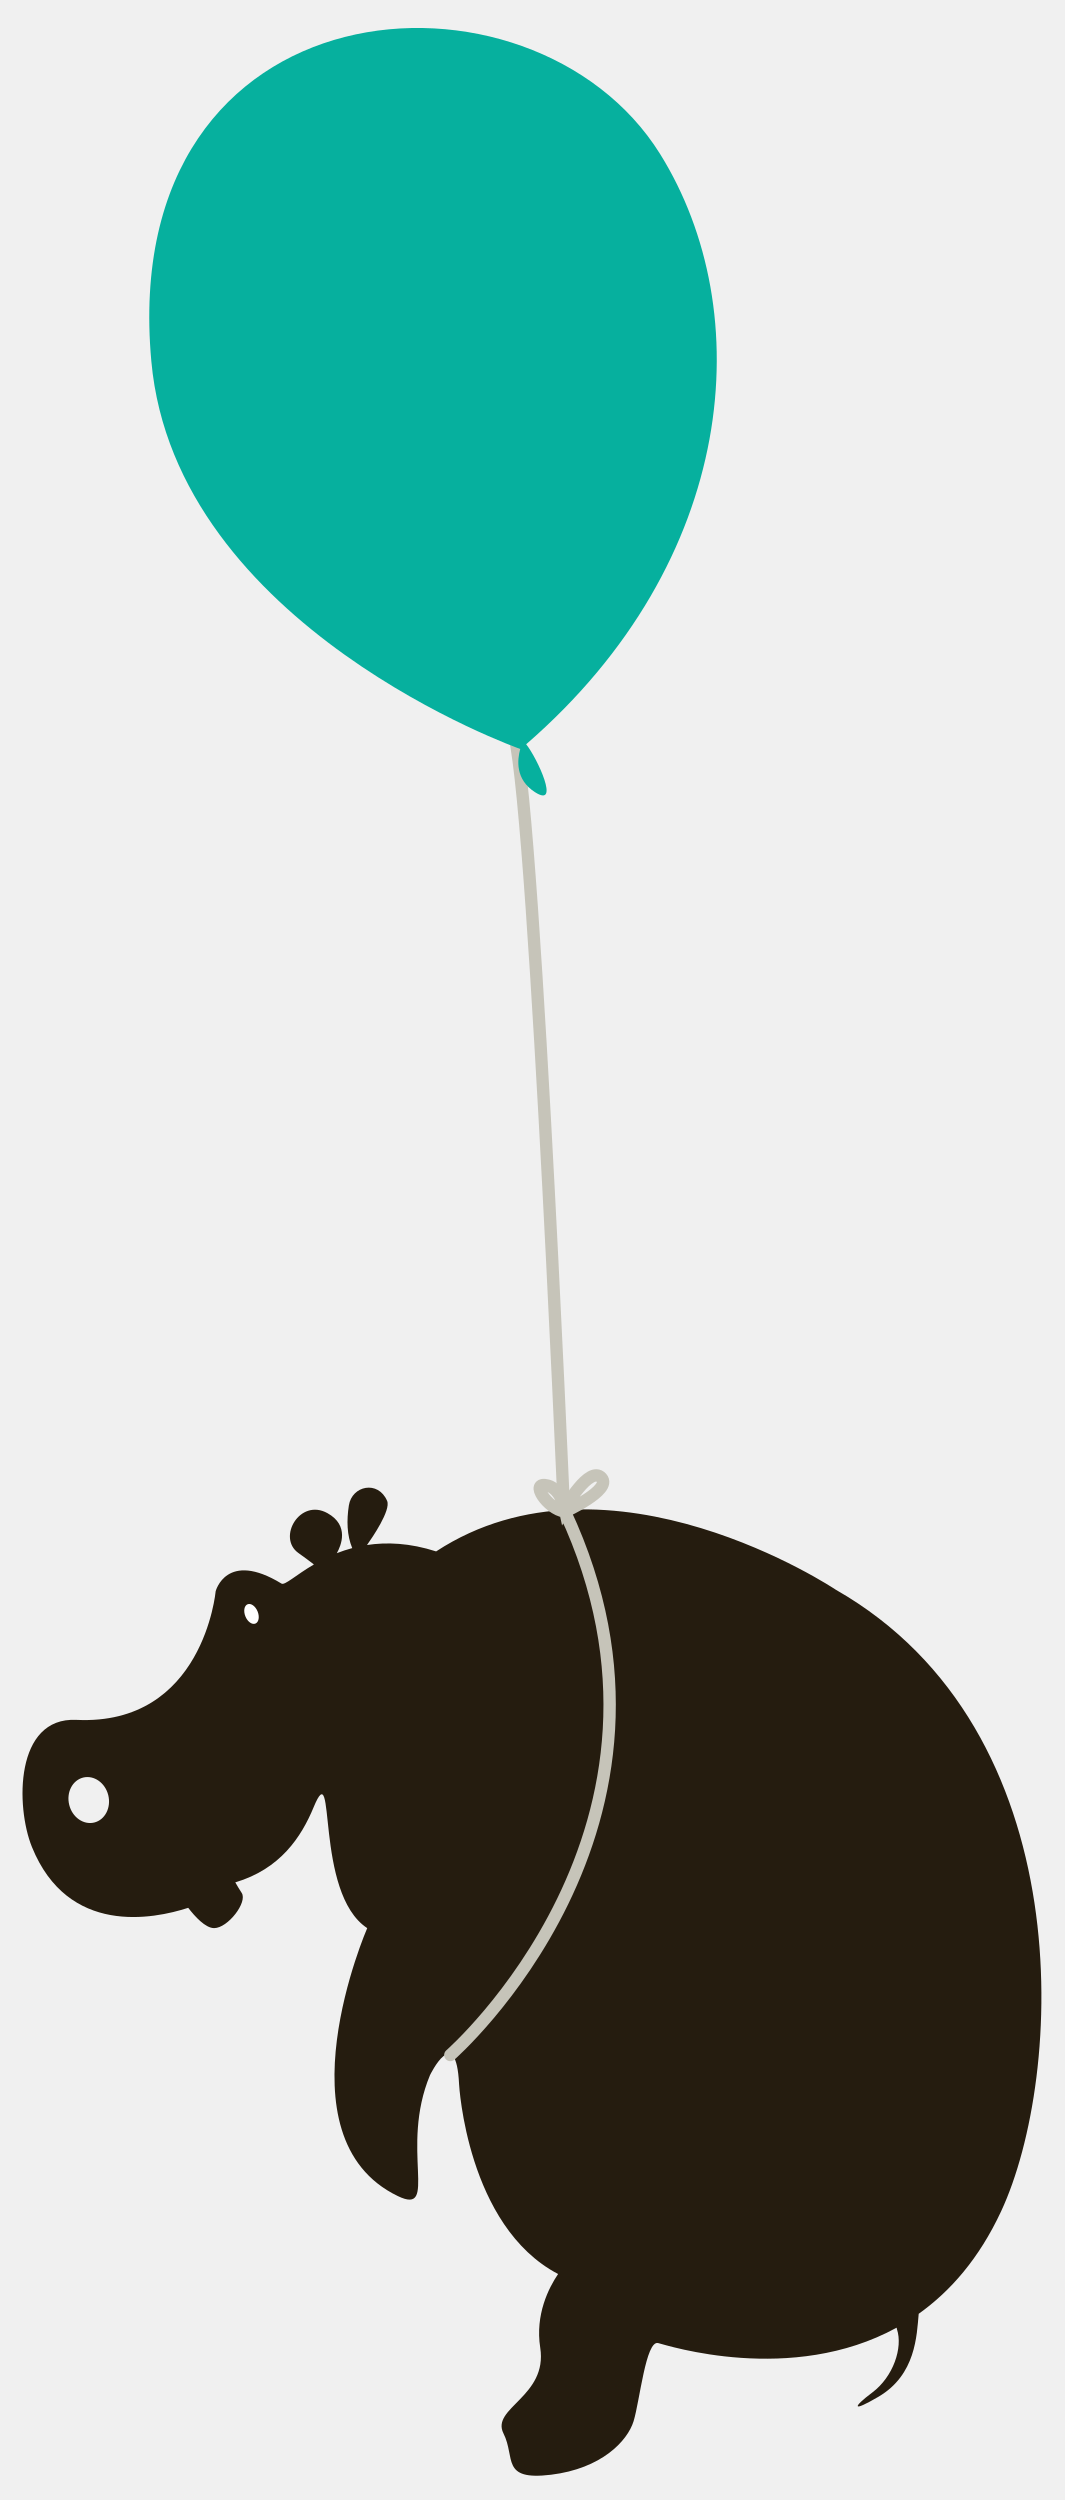
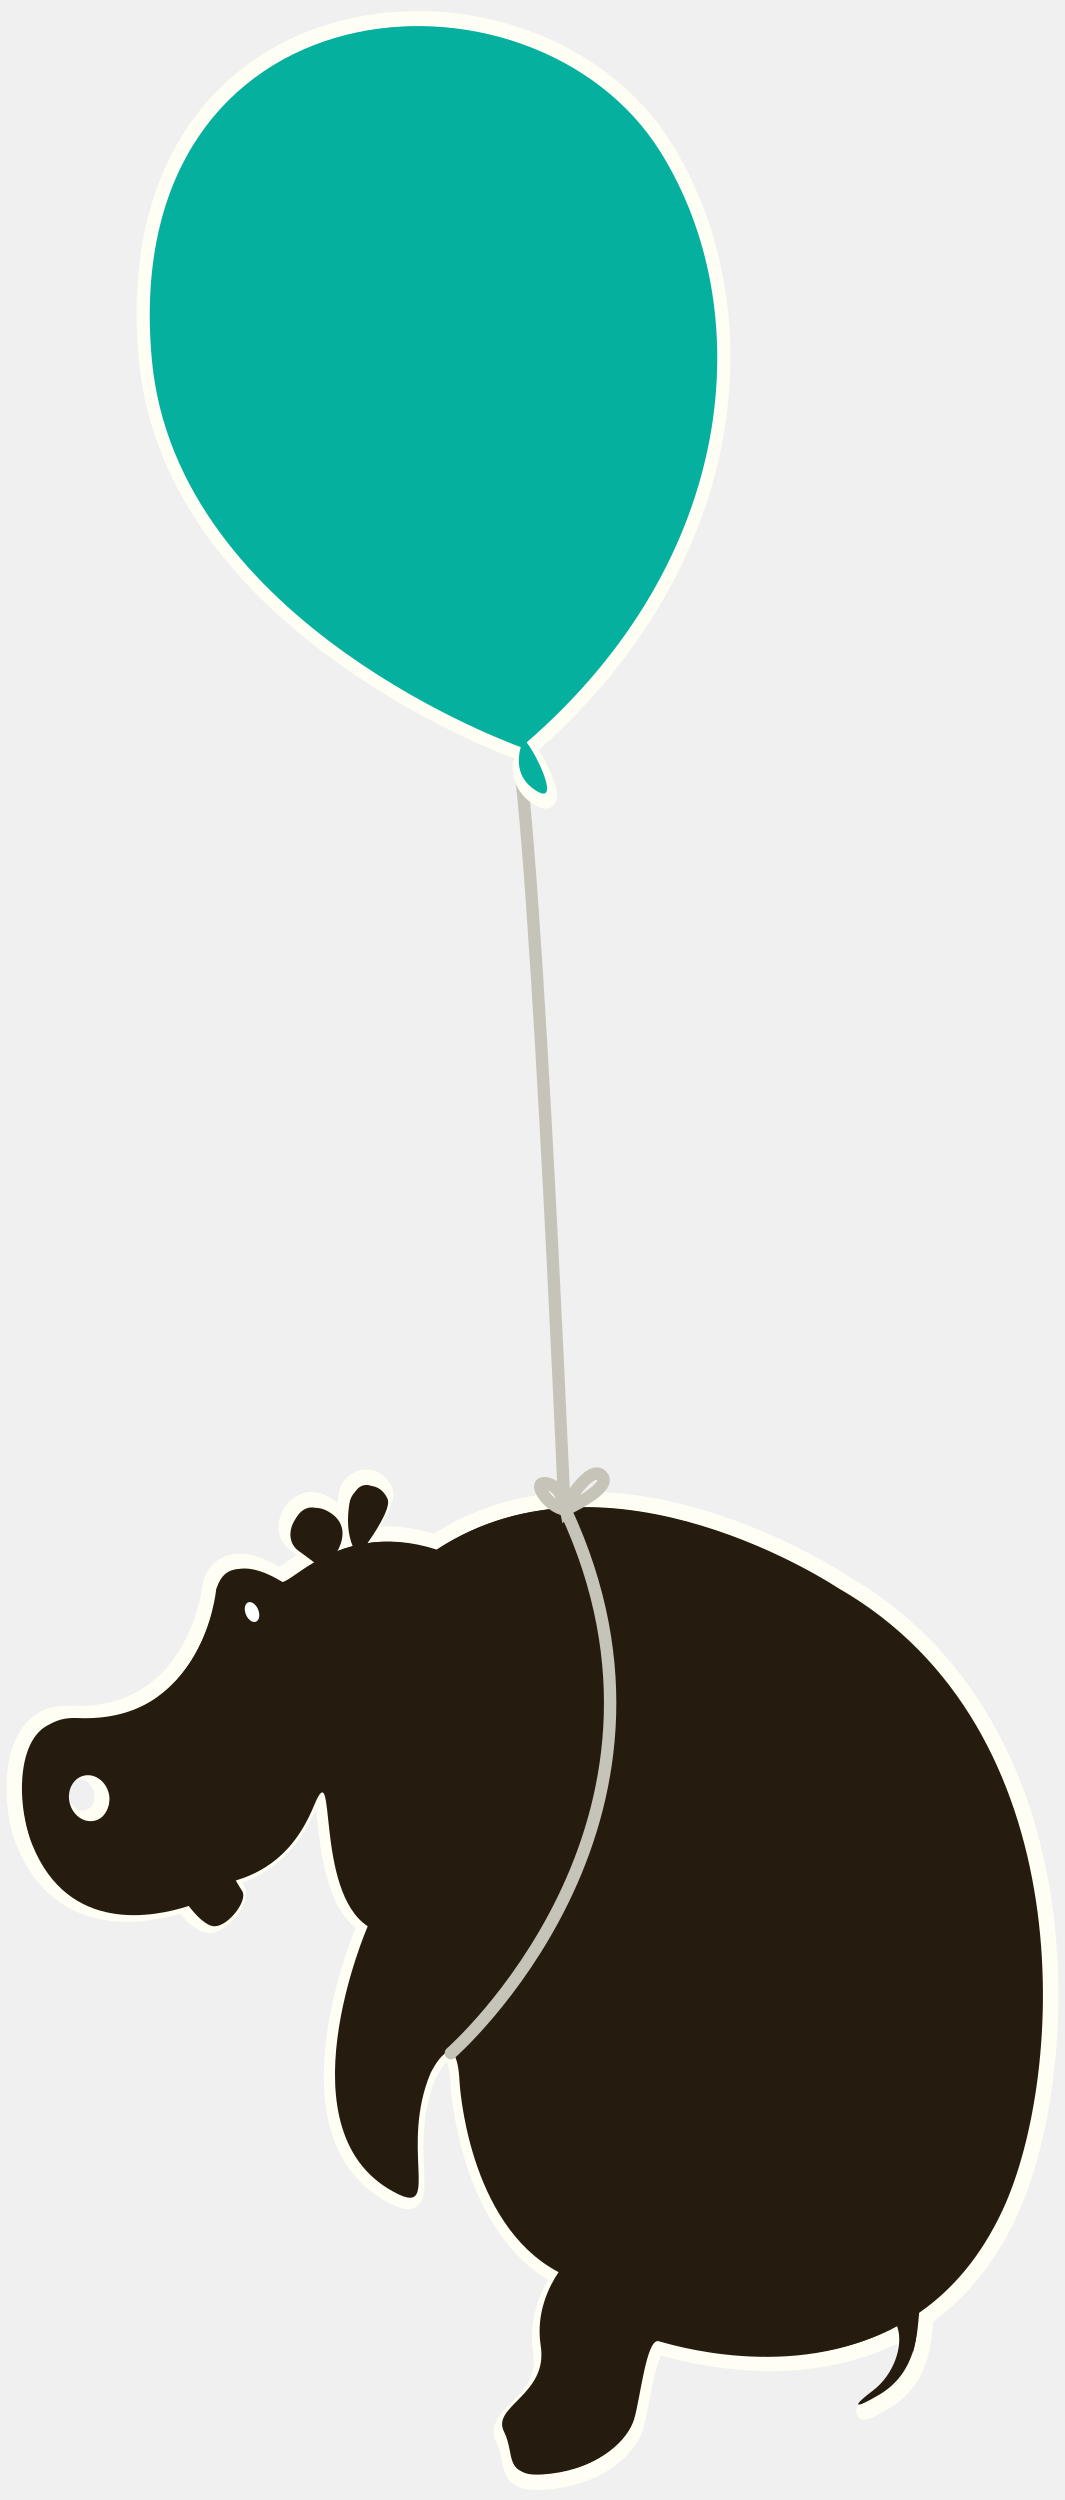
- <svg xmlns="http://www.w3.org/2000/svg" version="1.1" baseProfile="tiny" id="Layer_1" x="0px" y="0px" width="34.451px" height="80.878px" viewBox="116.829 -87.323 34.451 80.878" xml:space="preserve">
-   <path fill="#251C0F" d="M143.867-35.894c0,0-7.331-4.904-12.929-1.239c-0.853-0.275-1.598-0.304-2.236-0.207  c0.168-0.236,0.779-1.127,0.651-1.427c-0.29-0.677-1.139-0.496-1.238,0.148c-0.074,0.48-0.065,0.96,0.109,1.379  c-0.176,0.047-0.342,0.103-0.498,0.164c0.135-0.24,0.415-0.896-0.304-1.295c-0.892-0.495-1.635,0.793-0.941,1.288  c0.211,0.151,0.376,0.273,0.503,0.372c-0.591,0.347-0.941,0.684-1.048,0.619c-1.784-1.09-2.13,0.248-2.13,0.248  s-0.396,4.359-4.507,4.161c-1.989-0.096-1.966,2.805-1.437,4.112c1.169,2.883,3.93,2.334,5.056,1.968  c0.213,0.277,0.555,0.657,0.838,0.657c0.446,0,1.09-0.842,0.892-1.139c-0.072-0.109-0.144-0.23-0.207-0.341  c1.456-0.433,2.136-1.467,2.535-2.433c0.747-1.806,0,2.774,1.733,3.913c0,0-2.947,6.773,0.991,8.669  c1.337,0.645,0.05-1.535,1.04-3.913c0,0,0.842-1.733,0.941,0.297c0,0,0.25,4.59,3.203,6.137c-0.305,0.451-0.745,1.315-0.578,2.383  c0.248,1.586-1.606,1.948-1.189,2.774c0.396,0.783-0.099,1.535,1.535,1.337c1.635-0.198,2.477-1.09,2.675-1.734  c0.198-0.644,0.396-2.625,0.793-2.526c0.287,0.072,4.312,1.371,7.716-0.498c0.004,0.017,0.005,0.034,0.011,0.052  c0.198,0.595-0.122,1.538-0.795,2.043c-0.65,0.488-0.679,0.655,0.201,0.137c1.205-0.71,1.233-1.978,1.297-2.681  c1.021-0.726,1.953-1.785,2.665-3.313C151.248-20.143,151.843-31.337,143.867-35.894z M119.878-28.362  c-0.349,0.085-0.712-0.171-0.81-0.572c-0.099-0.402,0.104-0.797,0.453-0.883c0.349-0.085,0.712,0.17,0.811,0.572  C120.43-28.843,120.227-28.448,119.878-28.362z" />
-   <ellipse transform="matrix(-0.9262 0.377 -0.377 -0.9262 227.4705 -114.7408)" fill="#FFFFFF" cx="124.964" cy="-35.11" rx="0.213" ry="0.337" />
-   <path fill="none" stroke="#C6C4B9" stroke-width="0.4" stroke-linecap="round" stroke-miterlimit="10" d="M131.398-20.841  c0,0,8.46-7.397,3.702-17.58c0,0,1.541-0.699,1.189-1.09c-0.387-0.429-1.189,0.982-1.189,0.982s-0.13-0.62-0.547-0.732  c-0.625-0.167-0.015,0.76,0.548,0.839" />
-   <path fill="none" stroke="#C6C4B9" stroke-width="0.4" stroke-linecap="round" stroke-miterlimit="10" d="M135.067-38.596  c0,0-1.074-25.189-1.715-25.189" />
-   <path fill="#06B09E" d="M133.851-63.245c6.868-5.959,7.503-14.001,4.335-19.093c-4.126-6.632-17.59-5.708-16.461,6.704  c0.782,8.606,11.934,12.541,11.934,12.541c-0.096,0.352-0.166,0.985,0.478,1.398C134.966-61.162,134.213-62.791,133.851-63.245z" />
+ <svg xmlns="http://www.w3.org/2000/svg" version="1.1" id="Layer_1" x="0px" y="0px" width="34.451px" height="80.878px" viewBox="0 0 34.451 80.878" enable-background="new 0 0 34.451 80.878" xml:space="preserve">
+   <path fill="#251C0F" stroke="#FFFEF4" stroke-width="0.5" stroke-miterlimit="10" d="M27.224,51.15c0,0-7.457-4.989-13.152-1.26  c-0.868-0.28-1.626-0.309-2.275-0.211c0.171-0.24,0.792-1.146,0.662-1.452c-0.295-0.689-1.159-0.505-1.259,0.151  c-0.075,0.488-0.066,0.977,0.111,1.403c-0.179,0.048-0.348,0.105-0.507,0.167c0.137-0.244,0.422-0.911-0.309-1.317  c-0.907-0.504-1.663,0.807-0.957,1.31c0.215,0.154,0.382,0.278,0.512,0.378c-0.601,0.353-0.957,0.696-1.066,0.63  c-1.815-1.109-2.167,0.252-2.167,0.252s-0.403,4.434-4.585,4.233c-2.023-0.098-2,2.853-1.462,4.183  c1.189,2.933,3.998,2.374,5.143,2.002c0.217,0.282,0.565,0.668,0.852,0.668c0.454,0,1.109-0.857,0.907-1.159  c-0.073-0.111-0.146-0.234-0.211-0.347c1.481-0.44,2.173-1.492,2.579-2.475c0.76-1.837,0,2.822,1.763,3.98  c0,0-2.998,6.89,1.008,8.818c1.36,0.656,0.051-1.561,1.058-3.98c0,0,0.857-1.763,0.957,0.302c0,0,0.254,4.669,3.258,6.243  c-0.31,0.459-0.758,1.338-0.588,2.424c0.252,1.613-1.634,1.982-1.209,2.822c0.403,0.796-0.101,1.561,1.561,1.36  c1.663-0.201,2.52-1.109,2.721-1.764s0.403-2.67,0.807-2.57c0.292,0.073,4.386,1.395,7.849-0.507  c0.004,0.017,0.005,0.035,0.011,0.053c0.201,0.605-0.124,1.565-0.809,2.078c-0.661,0.496-0.691,0.666,0.204,0.139  c1.226-0.722,1.254-2.012,1.319-2.727c1.039-0.739,1.987-1.816,2.711-3.37C34.732,67.173,35.337,55.786,27.224,51.15z M2.821,58.812  c-0.355,0.086-0.724-0.174-0.824-0.582c-0.101-0.409,0.106-0.811,0.461-0.898c0.355-0.086,0.724,0.173,0.825,0.582  C3.383,58.323,3.176,58.725,2.821,58.812z" />
+   <path fill="#251C0F" d="M27.054,51.369c0,0-7.331-4.904-12.929-1.239c-0.853-0.275-1.598-0.304-2.236-0.207  c0.168-0.236,0.779-1.127,0.651-1.427c-0.29-0.677-1.139-0.496-1.238,0.148c-0.074,0.48-0.065,0.96,0.109,1.379  c-0.176,0.047-0.342,0.103-0.498,0.164c0.135-0.24,0.415-0.896-0.304-1.295c-0.892-0.495-1.635,0.793-0.941,1.288  c0.211,0.151,0.376,0.273,0.503,0.372c-0.591,0.347-0.941,0.684-1.048,0.619c-1.784-1.09-2.13,0.248-2.13,0.248  s-0.396,4.359-4.507,4.161c-1.989-0.096-1.966,2.805-1.437,4.112c1.169,2.883,3.93,2.334,5.056,1.968  c0.213,0.277,0.555,0.657,0.838,0.657c0.446,0,1.09-0.842,0.892-1.139c-0.072-0.109-0.144-0.23-0.207-0.341  c1.456-0.433,2.136-1.467,2.535-2.433c0.747-1.806,0,2.774,1.733,3.913c0,0-2.947,6.773,0.991,8.669  c1.337,0.645,0.05-1.535,1.04-3.913c0,0,0.842-1.733,0.941,0.297c0,0,0.25,4.59,3.203,6.137c-0.305,0.451-0.745,1.315-0.578,2.383  c0.248,1.586-1.606,1.948-1.189,2.774c0.396,0.783-0.099,1.535,1.535,1.337c1.635-0.198,2.477-1.09,2.675-1.734  c0.198-0.644,0.396-2.625,0.793-2.526c0.287,0.072,4.312,1.371,7.716-0.498c0.004,0.017,0.005,0.034,0.011,0.052  c0.198,0.595-0.122,1.538-0.795,2.043c-0.65,0.488-0.679,0.655,0.201,0.137c1.205-0.71,1.233-1.978,1.297-2.681  c1.021-0.726,1.953-1.785,2.665-3.313C34.435,67.12,35.03,55.926,27.054,51.369z M3.065,58.901c-0.349,0.085-0.712-0.171-0.81-0.572  c-0.099-0.402,0.104-0.797,0.453-0.883c0.349-0.085,0.712,0.17,0.811,0.572C3.617,58.42,3.414,58.815,3.065,58.901z" />
+   <ellipse transform="matrix(0.377 0.9262 -0.9262 0.377 53.3832 24.9399)" fill="#FFFFFF" cx="8.152" cy="52.152" rx="0.337" ry="0.213" />
+   <path fill="none" stroke="#C6C4B9" stroke-width="0.4" stroke-linecap="round" stroke-miterlimit="10" d="M18.254,48.667  c0,0-1.074-25.189-1.715-25.189" />
+   <path fill="#06B09E" stroke="#FFFEF4" stroke-width="0.5" stroke-miterlimit="10" d="M17.095,24.223  c6.999-6.072,7.646-14.267,4.417-19.456C17.308-1.992,3.588-1.05,4.739,11.598C5.536,20.368,16.9,24.377,16.9,24.377  c-0.098,0.359-0.169,1.004,0.487,1.425C18.232,26.345,17.464,24.685,17.095,24.223z" />
+   <path fill="#06B09E" d="M17.038,24.018c6.868-5.959,7.503-14.001,4.335-19.093c-4.126-6.632-17.59-5.708-16.461,6.704  C5.694,20.235,16.846,24.17,16.846,24.17c-0.096,0.352-0.166,0.985,0.478,1.398C18.153,26.101,17.4,24.472,17.038,24.018z" />
+   <path fill="none" stroke="#C6C4B9" stroke-width="0.4" stroke-linecap="round" stroke-miterlimit="10" d="M14.585,66.422  c0,0,8.46-7.397,3.702-17.58c0,0,1.541-0.699,1.189-1.09c-0.387-0.429-1.189,0.982-1.189,0.982s-0.13-0.62-0.547-0.732  c-0.625-0.167-0.015,0.76,0.548,0.839" />
</svg>
